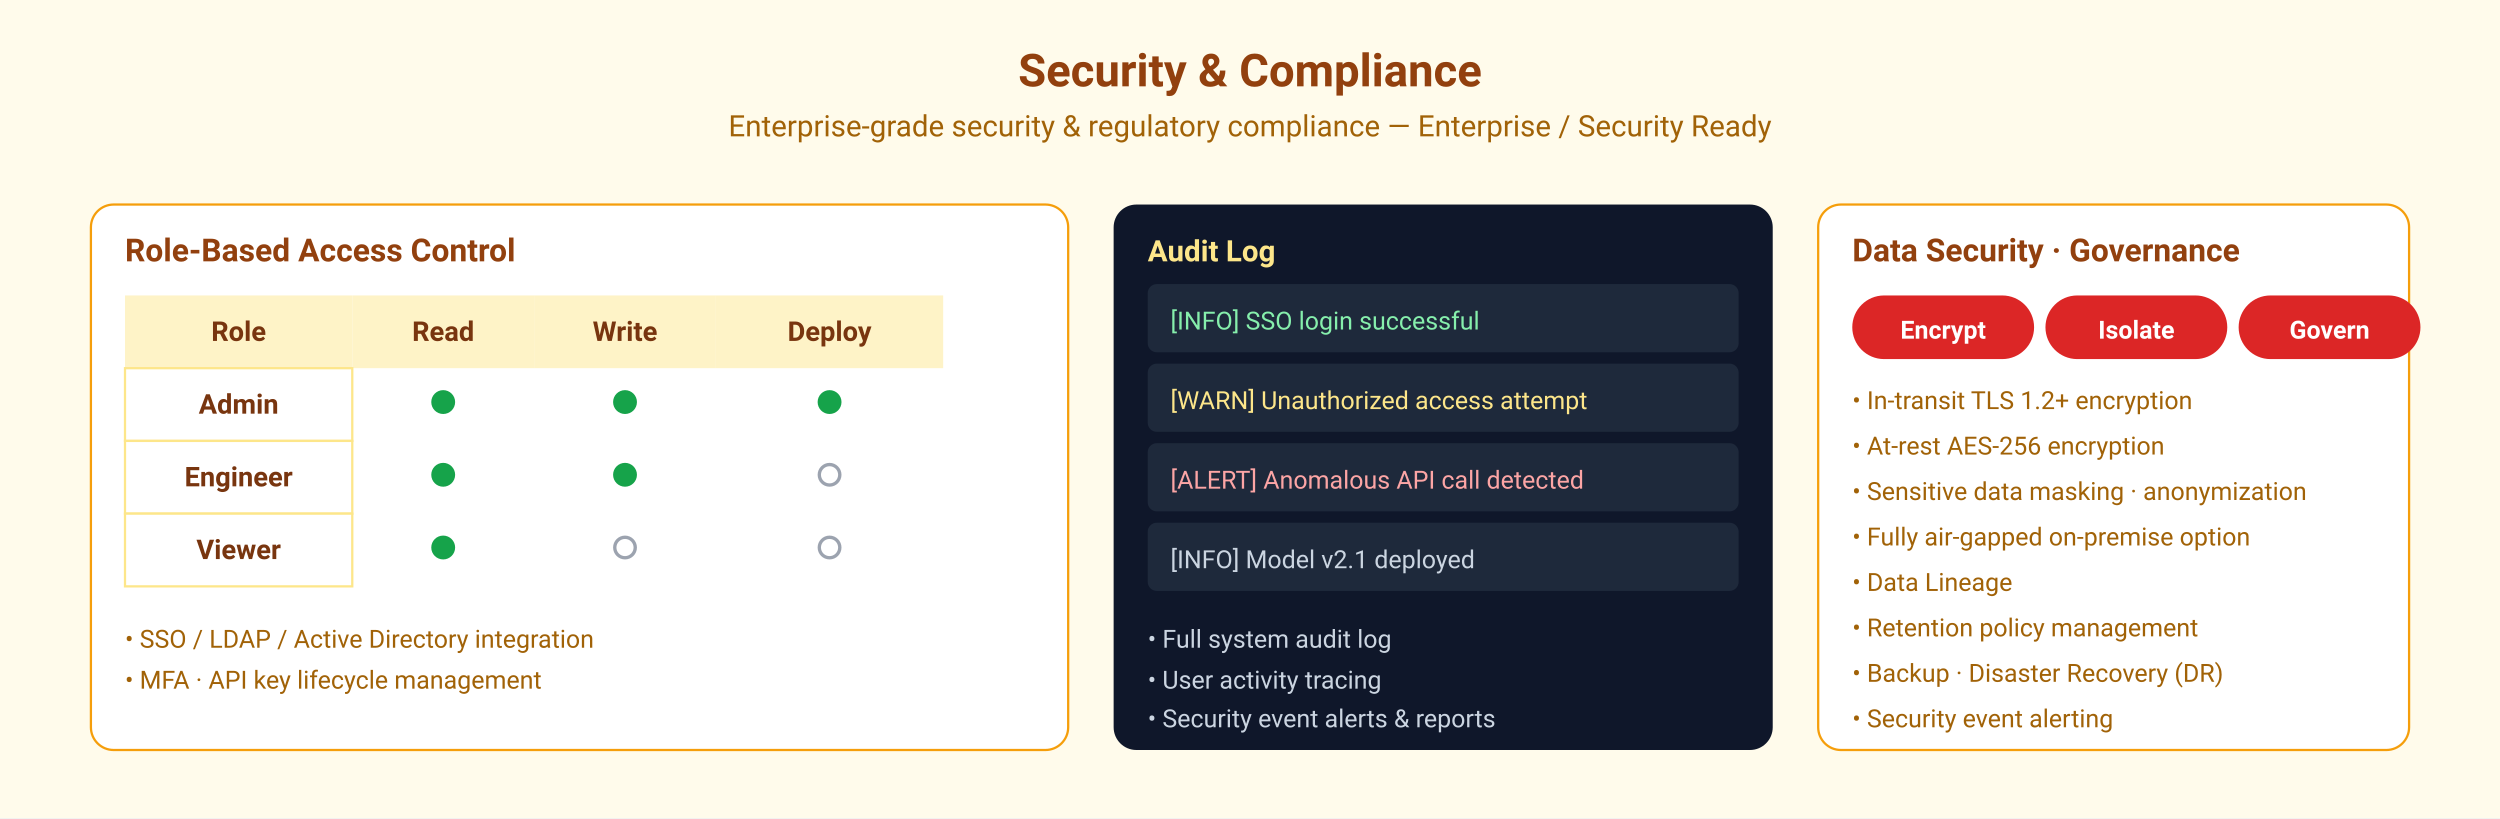
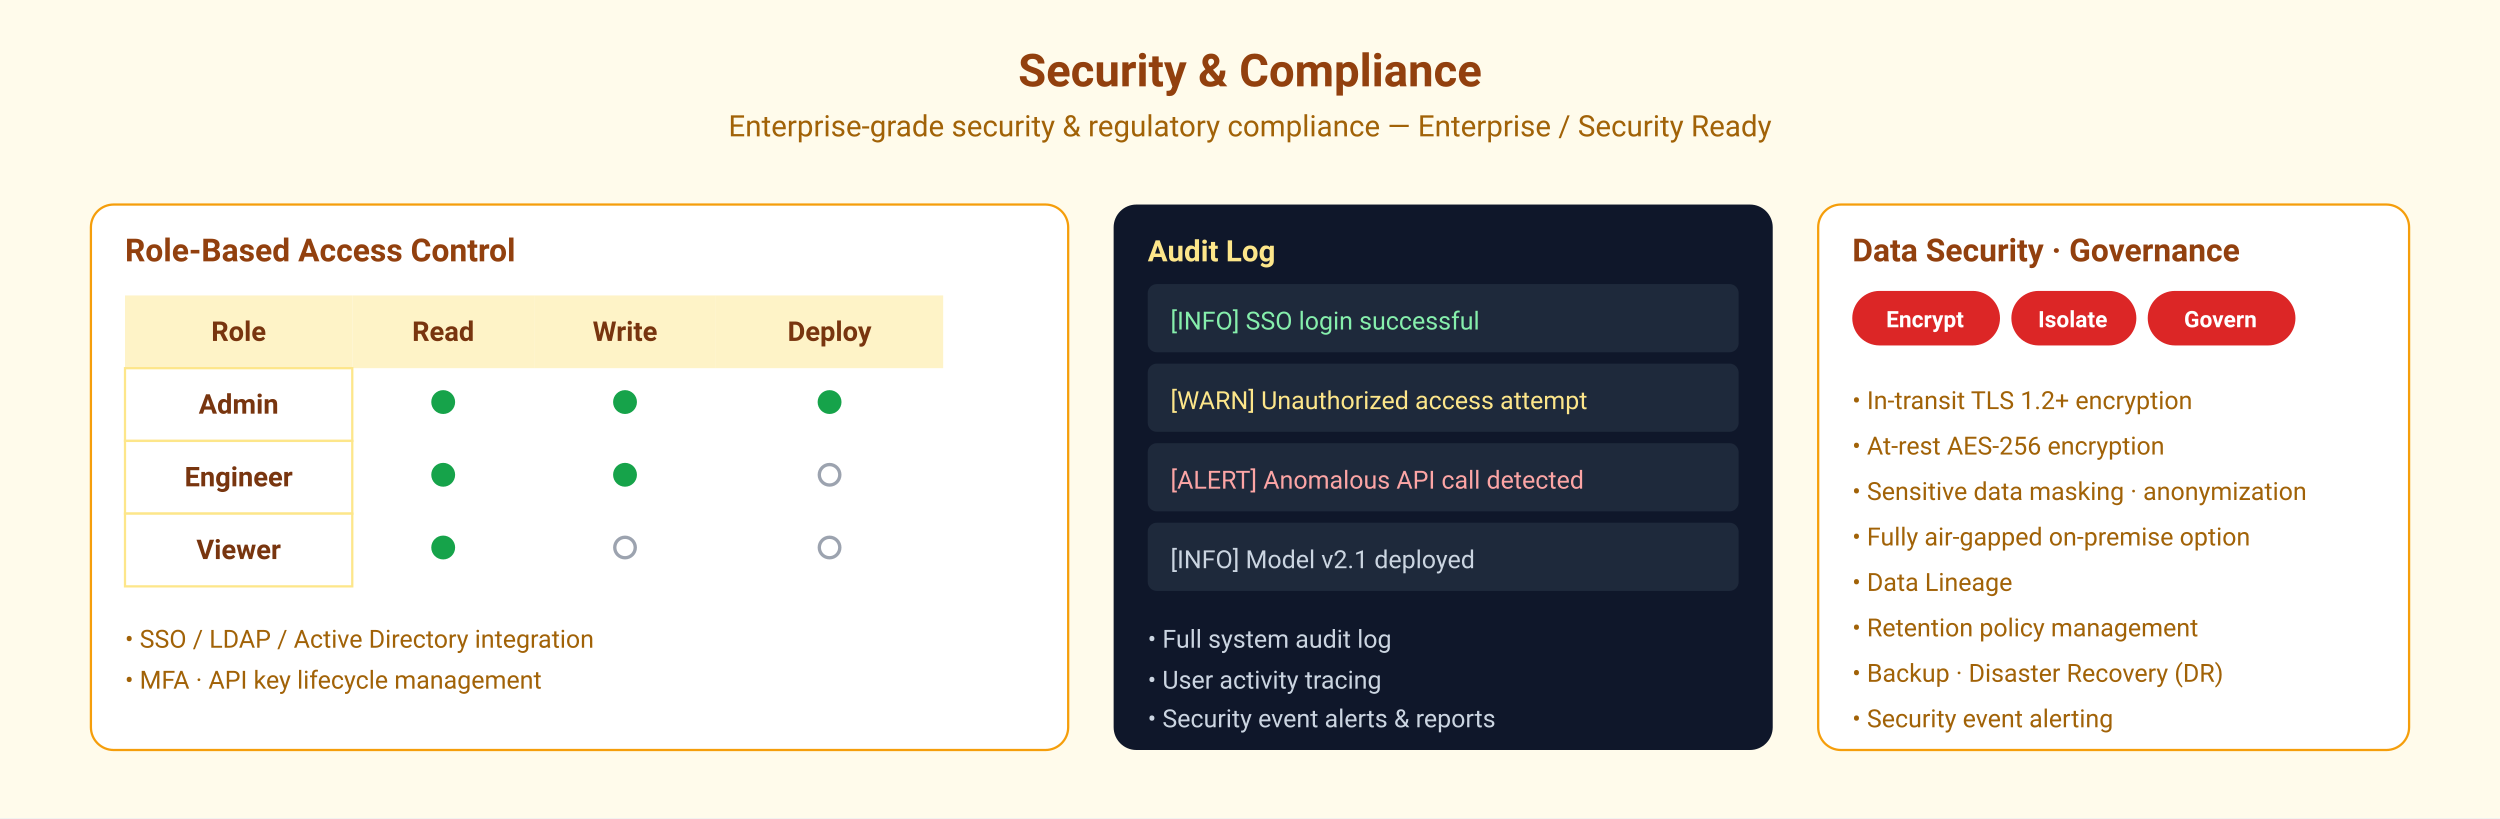
<svg xmlns="http://www.w3.org/2000/svg" viewBox="0 0 1100 360" font-family="-apple-system,BlinkMacSystemFont,'Segoe UI',Roboto,sans-serif">
  <rect width="1100" height="360" fill="#fffbeb" />
  <text x="550" y="38" text-anchor="middle" font-size="20" font-weight="700" fill="#92400e">Security &amp; Compliance</text>
  <text x="550" y="60" text-anchor="middle" font-size="13" fill="#a16207">Enterprise-grade security &amp; regulatory compliance — Enterprise / Security Ready</text>
  <rect x="40" y="90" width="430" height="240" rx="10" fill="#ffffff" stroke="#f59e0b" />
  <text x="55" y="115" font-size="14" font-weight="700" fill="#92400e">Role-Based Access Control</text>
  <g font-size="12" font-weight="600">
    <rect x="55" y="130" width="100" height="32" fill="#fef3c7" />
    <text x="105" y="150" text-anchor="middle" fill="#78350f">Role</text>
    <rect x="155" y="130" width="80" height="32" fill="#fef3c7" />
    <text x="195" y="150" text-anchor="middle" fill="#78350f">Read</text>
    <rect x="235" y="130" width="80" height="32" fill="#fef3c7" />
    <text x="275" y="150" text-anchor="middle" fill="#78350f">Write</text>
    <rect x="315" y="130" width="100" height="32" fill="#fef3c7" />
    <text x="365" y="150" text-anchor="middle" fill="#78350f">Deploy</text>
    <rect x="55" y="162" width="100" height="32" fill="#ffffff" stroke="#fde68a" />
    <text x="105" y="182" text-anchor="middle" fill="#78350f">Admin</text>
    <text x="195" y="182" text-anchor="middle" fill="#16a34a" font-size="14">●</text>
    <text x="275" y="182" text-anchor="middle" fill="#16a34a" font-size="14">●</text>
    <text x="365" y="182" text-anchor="middle" fill="#16a34a" font-size="14">●</text>
    <rect x="55" y="194" width="100" height="32" fill="#ffffff" stroke="#fde68a" />
    <text x="105" y="214" text-anchor="middle" fill="#78350f">Engineer</text>
    <text x="195" y="214" text-anchor="middle" fill="#16a34a" font-size="14">●</text>
    <text x="275" y="214" text-anchor="middle" fill="#16a34a" font-size="14">●</text>
    <text x="365" y="214" text-anchor="middle" fill="#9ca3af" font-size="14">○</text>
    <rect x="55" y="226" width="100" height="32" fill="#ffffff" stroke="#fde68a" />
    <text x="105" y="246" text-anchor="middle" fill="#78350f">Viewer</text>
    <text x="195" y="246" text-anchor="middle" fill="#16a34a" font-size="14">●</text>
    <text x="275" y="246" text-anchor="middle" fill="#9ca3af" font-size="14">○</text>
    <text x="365" y="246" text-anchor="middle" fill="#9ca3af" font-size="14">○</text>
  </g>
  <text x="55" y="285" font-size="11" fill="#a16207">• SSO / LDAP / Active Directory integration</text>
  <text x="55" y="303" font-size="11" fill="#a16207">• MFA · API key lifecycle management</text>
  <rect x="490" y="90" width="290" height="240" rx="10" fill="#0f172a" />
  <text x="505" y="115" font-size="13" font-weight="700" fill="#fde68a">Audit Log</text>
  <rect x="505" y="125" width="260" height="30" rx="4" fill="#1e293b" />
  <text x="515" y="145" font-size="11" fill="#86efac">[INFO] SSO login successful</text>
  <rect x="505" y="160" width="260" height="30" rx="4" fill="#1e293b" />
  <text x="515" y="180" font-size="11" fill="#fde68a">[WARN] Unauthorized access attempt</text>
  <rect x="505" y="195" width="260" height="30" rx="4" fill="#1e293b" />
  <text x="515" y="215" font-size="11" fill="#fca5a5">[ALERT] Anomalous API call detected</text>
  <rect x="505" y="230" width="260" height="30" rx="4" fill="#1e293b" />
  <text x="515" y="250" font-size="11" fill="#cbd5e1">[INFO] Model v2.1 deployed</text>
  <text x="505" y="285" font-size="11" fill="#cbd5e1">• Full system audit log</text>
  <text x="505" y="303" font-size="11" fill="#cbd5e1">• User activity tracing</text>
  <text x="505" y="320" font-size="11" fill="#cbd5e1">• Security event alerts &amp; reports</text>
  <rect x="800" y="90" width="260" height="240" rx="10" fill="#ffffff" stroke="#f59e0b" />
  <text x="815" y="115" font-size="14" font-weight="700" fill="#92400e">Data Security · Governance</text>
-   <g font-size="11" font-weight="600">
-     <rect x="815" y="130" width="80" height="28" rx="14" fill="#dc2626" />
-     <text x="855" y="149" text-anchor="middle" fill="#ffffff">Encrypt</text>
-     <rect x="900" y="130" width="80" height="28" rx="14" fill="#dc2626" />
-     <text x="940" y="149" text-anchor="middle" fill="#ffffff">Isolate</text>
-     <rect x="985" y="130" width="80" height="28" rx="14" fill="#dc2626" />
-     <text x="1025" y="149" text-anchor="middle" fill="#ffffff">Govern</text>
+   <g font-size="10" font-weight="600">
+     <rect x="815" y="128" width="65" height="24" rx="12" fill="#dc2626" />
+     <text x="847" y="144" text-anchor="middle" fill="#ffffff">Encrypt</text>
+     <rect x="885" y="128" width="55" height="24" rx="12" fill="#dc2626" />
+     <text x="912" y="144" text-anchor="middle" fill="#ffffff">Isolate</text>
+     <rect x="945" y="128" width="65" height="24" rx="12" fill="#dc2626" />
+     <text x="977" y="144" text-anchor="middle" fill="#ffffff">Govern</text>
  </g>
  <text x="815" y="180" font-size="11" fill="#a16207">• In-transit TLS 1.2+ encryption</text>
  <text x="815" y="200" font-size="11" fill="#a16207">• At-rest AES-256 encryption</text>
  <text x="815" y="220" font-size="11" fill="#a16207">• Sensitive data masking · anonymization</text>
  <text x="815" y="240" font-size="11" fill="#a16207">• Fully air-gapped on-premise option</text>
  <text x="815" y="260" font-size="11" fill="#a16207">• Data Lineage</text>
  <text x="815" y="280" font-size="11" fill="#a16207">• Retention policy management</text>
  <text x="815" y="300" font-size="11" fill="#a16207">• Backup · Disaster Recovery (DR)</text>
  <text x="815" y="320" font-size="11" fill="#a16207">• Security event alerting</text>
</svg>
